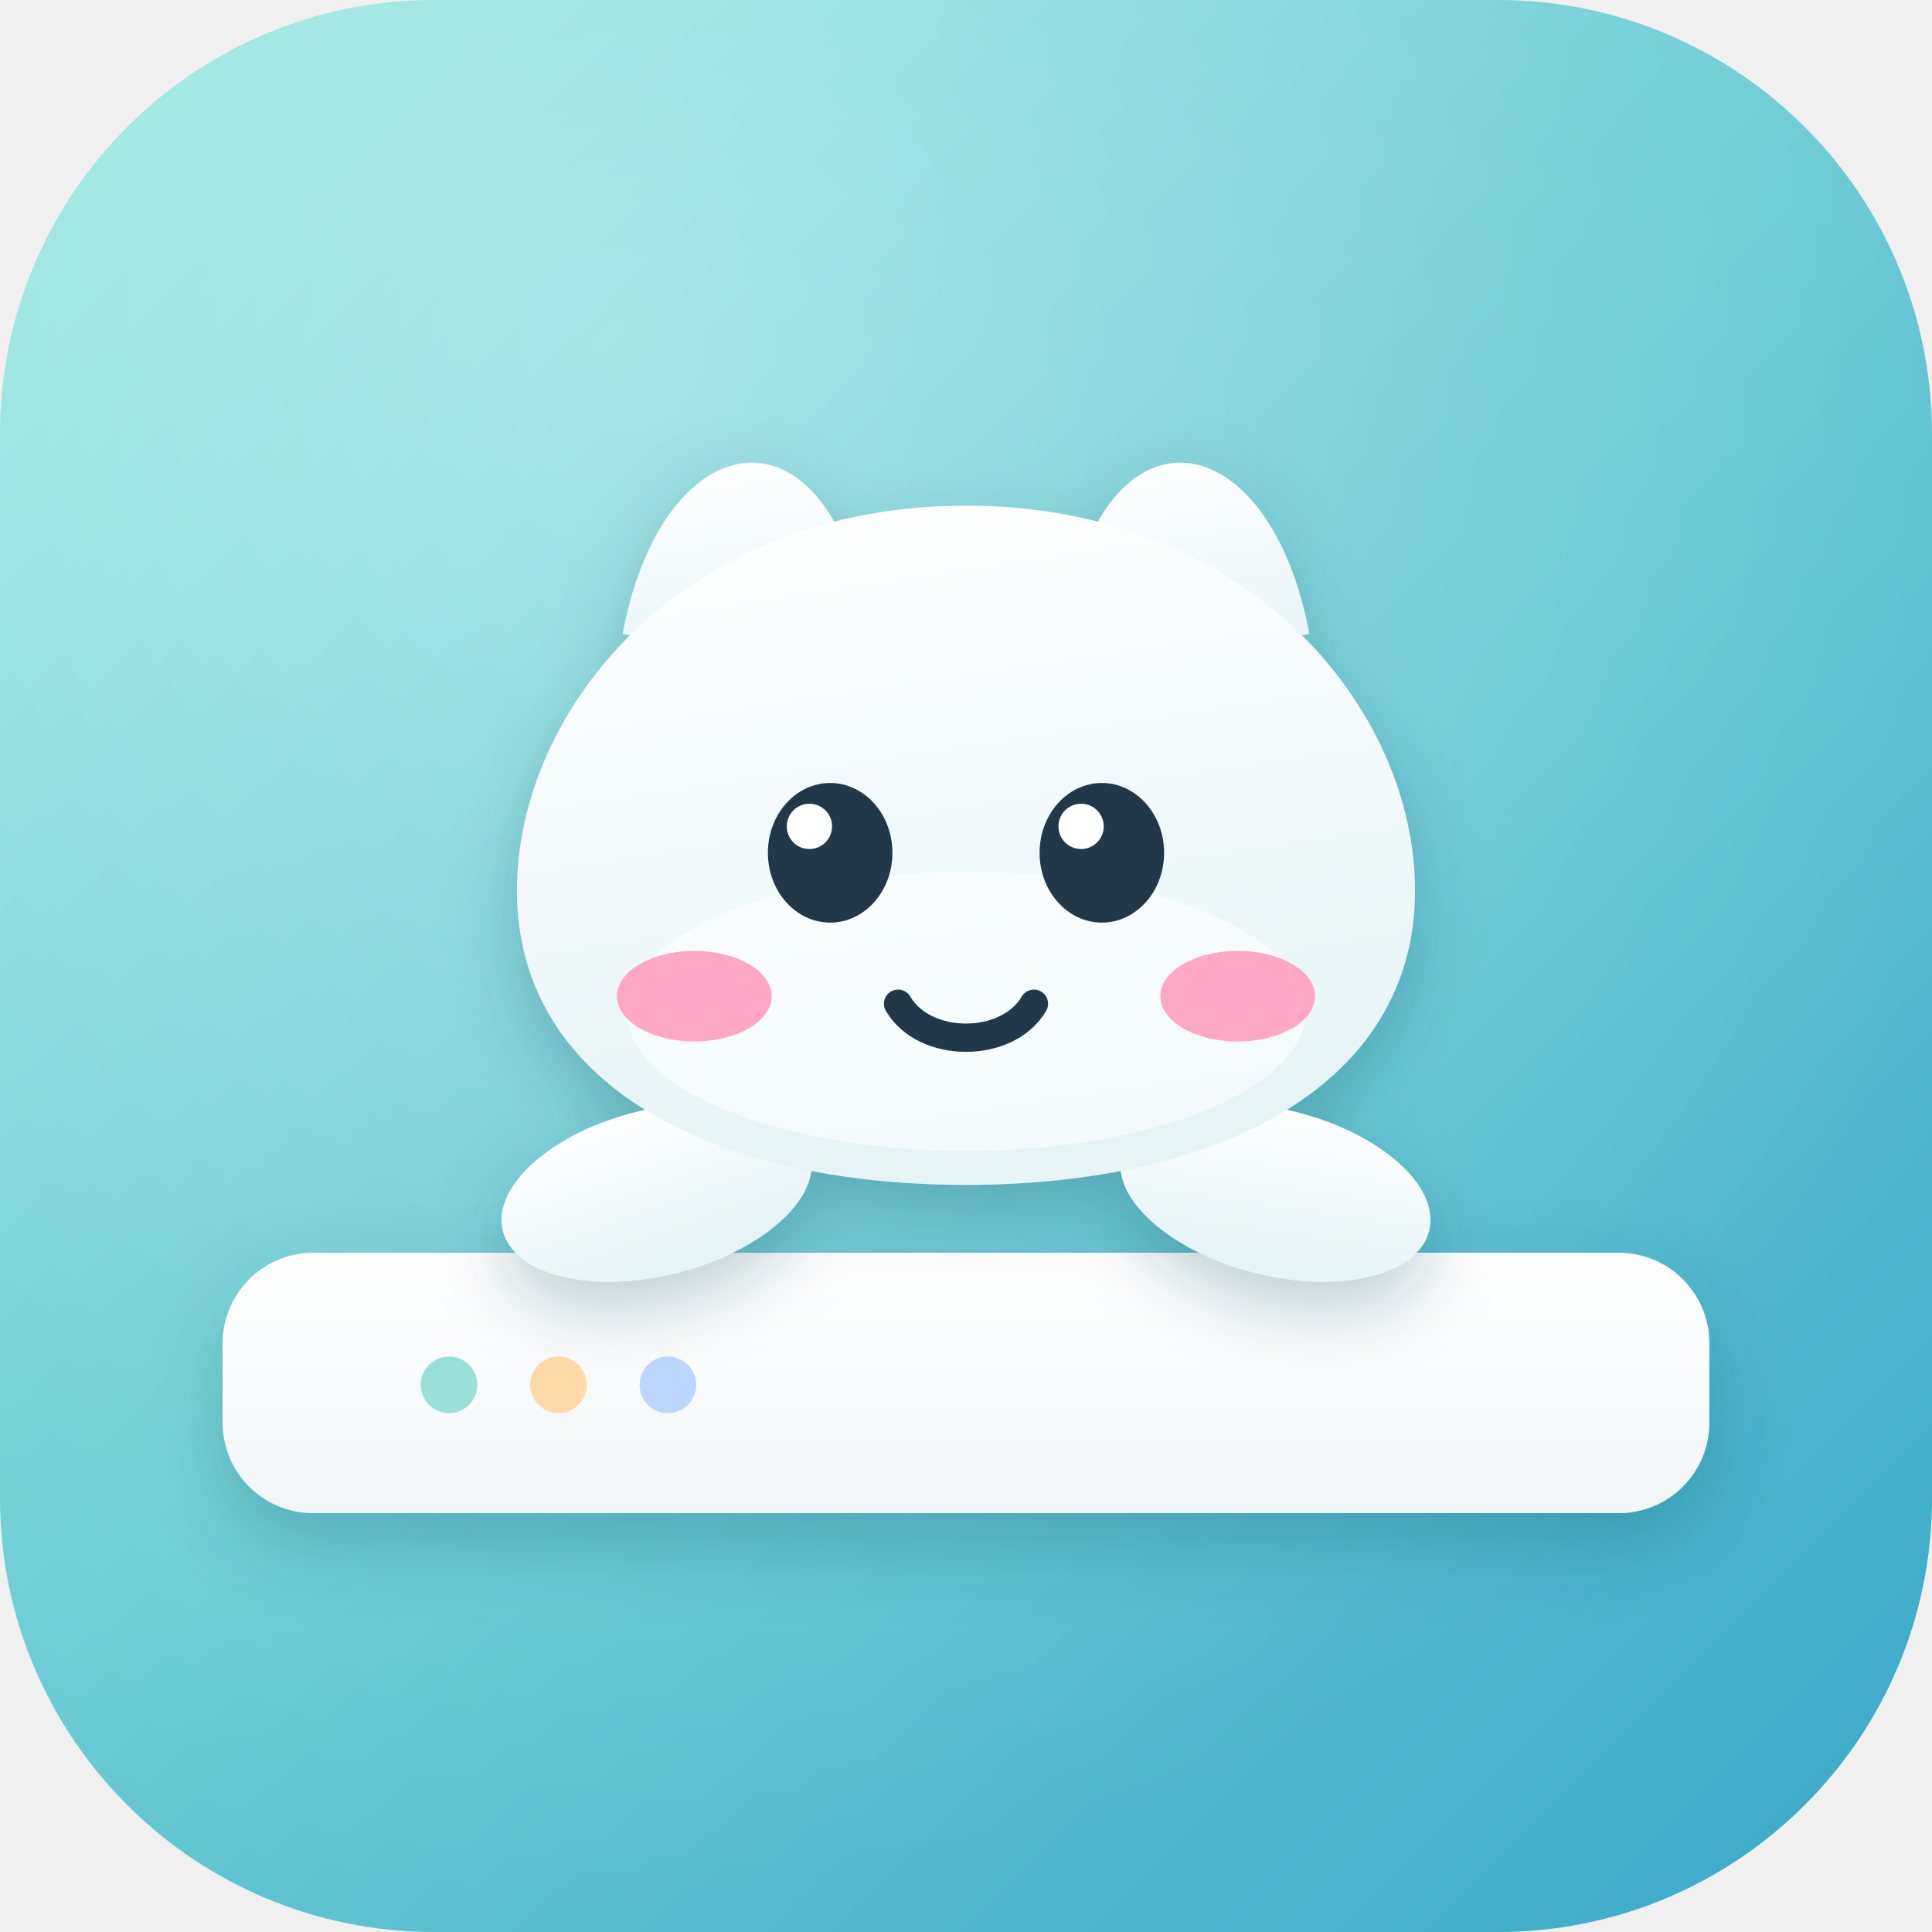
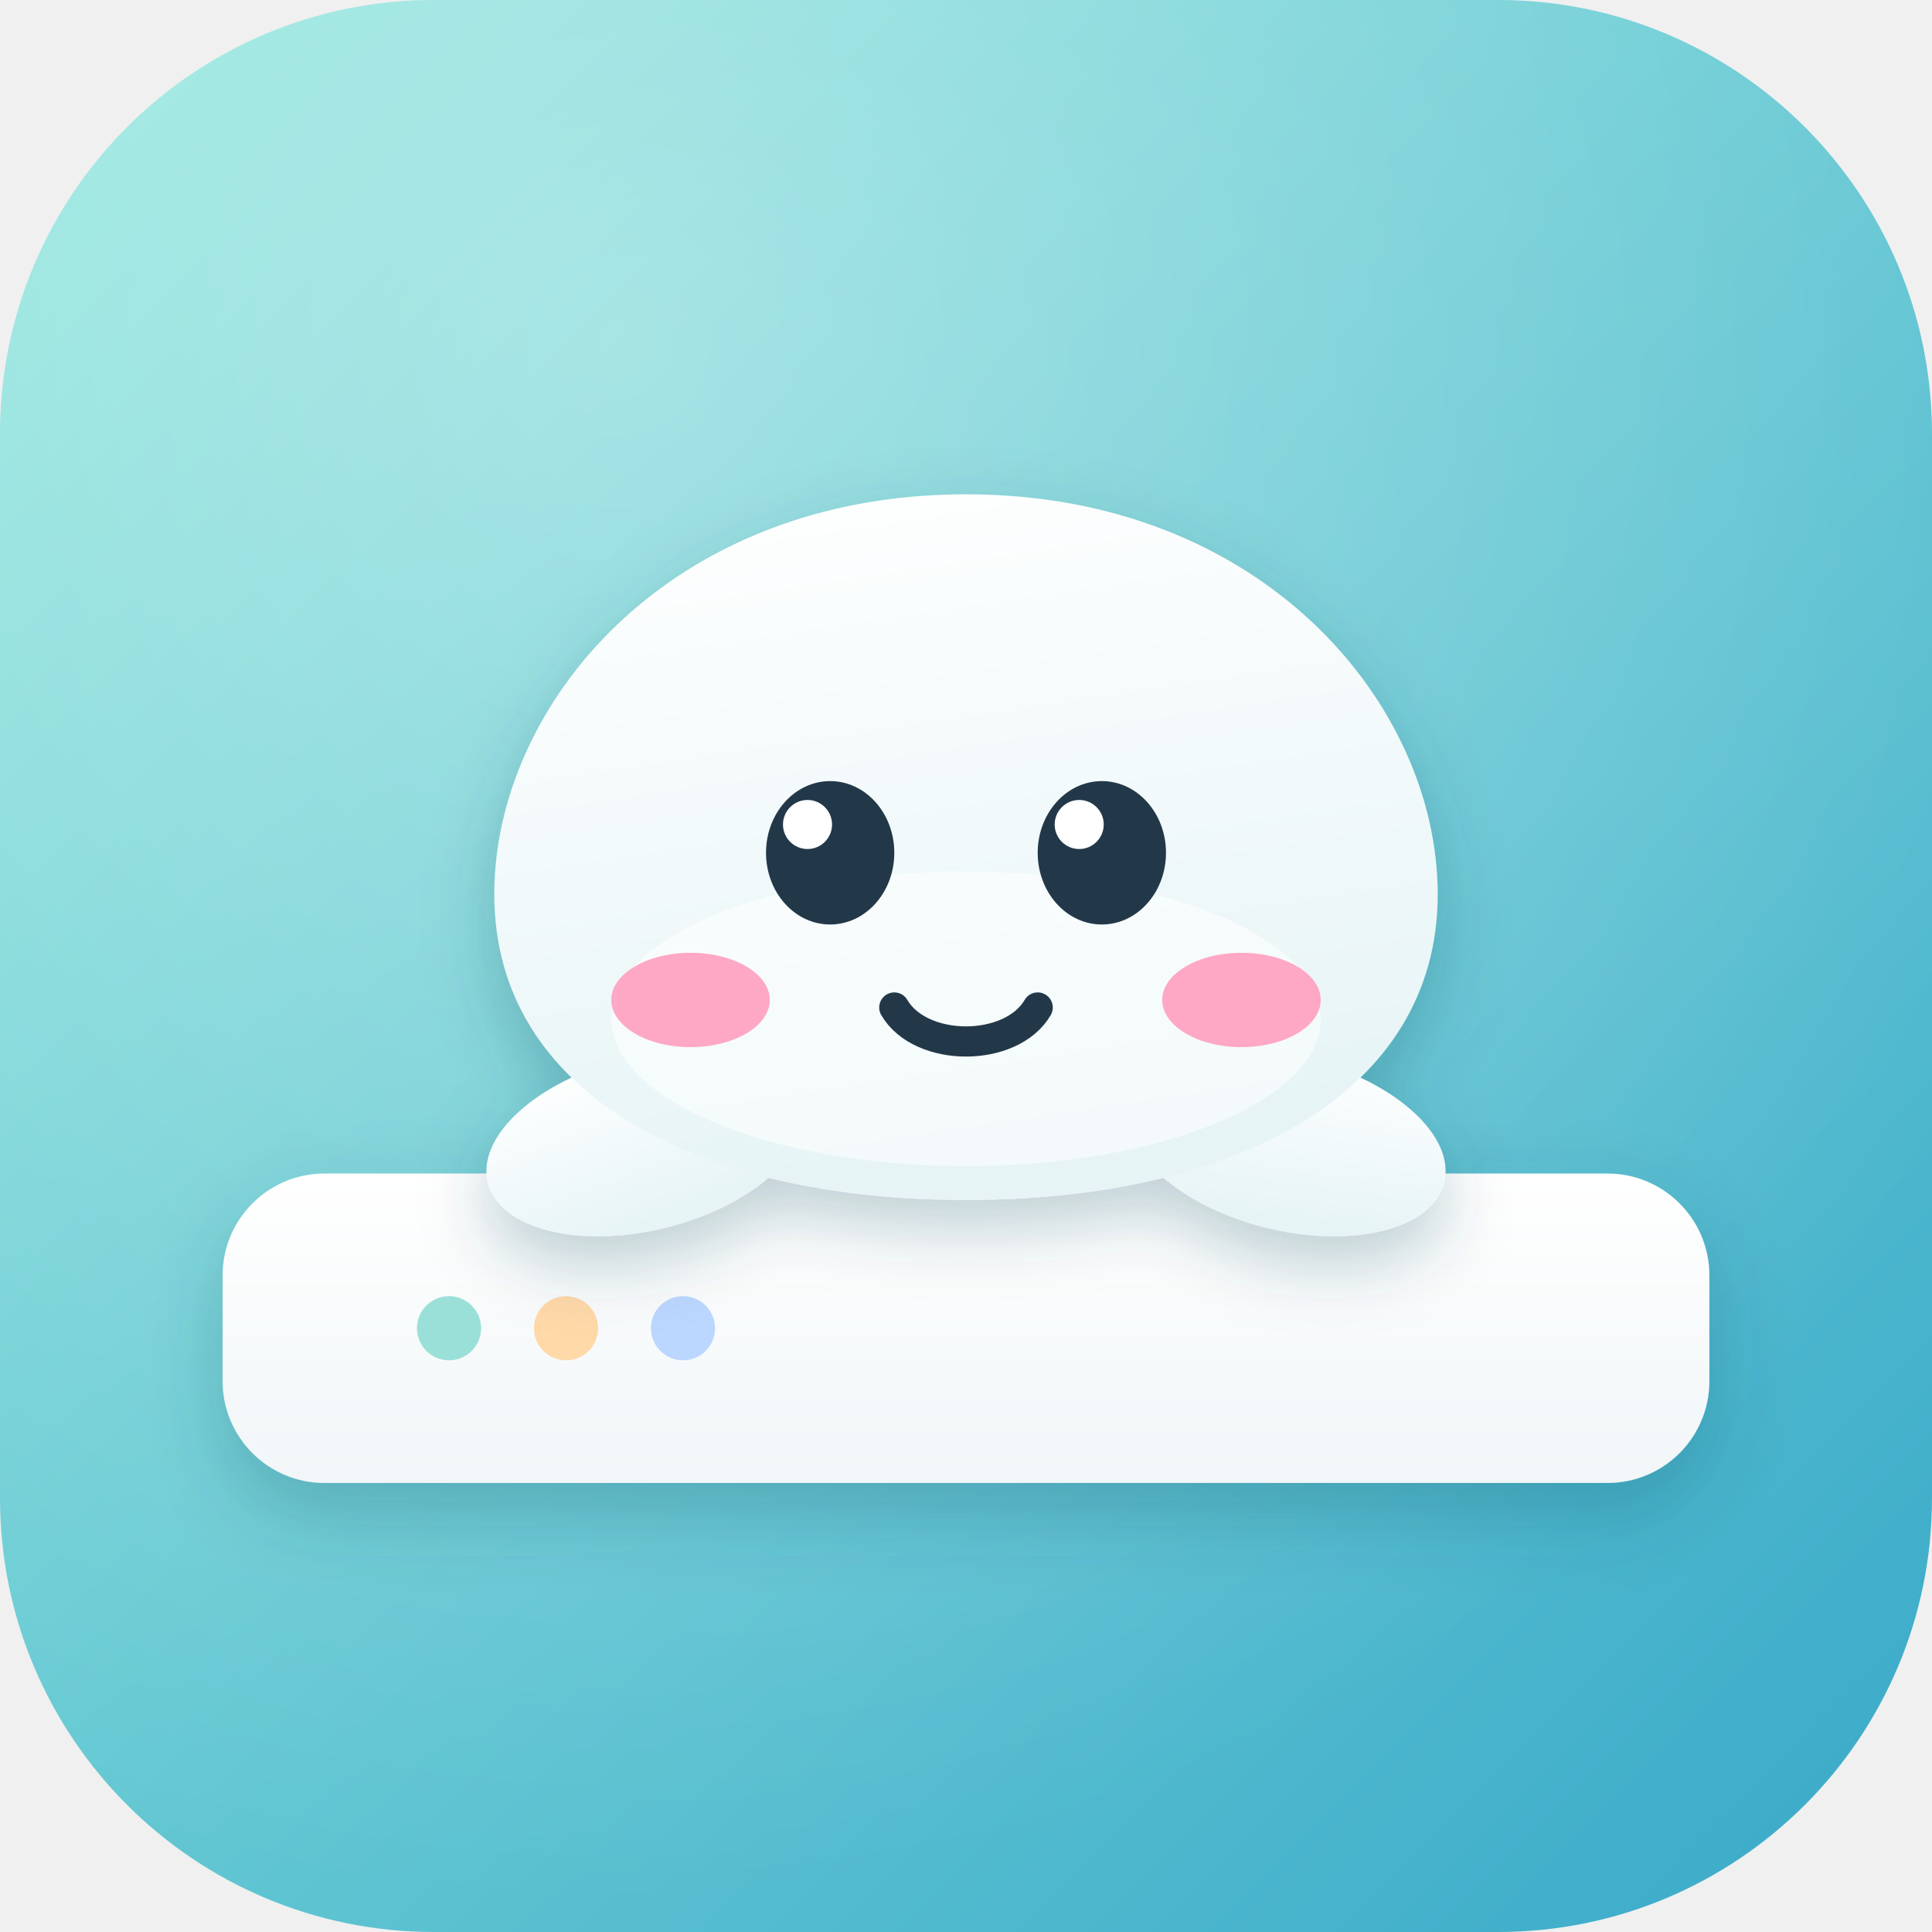
<svg xmlns="http://www.w3.org/2000/svg" width="1024" height="1024" viewBox="0 0 1024 1024">
  <defs>
    <linearGradient id="bg" x1="0" y1="0" x2="1" y2="1">
      <stop offset="0" stop-color="#8FE6DC" />
      <stop offset="1" stop-color="#39A9C9" />
    </linearGradient>
    <radialGradient id="glow" cx="0.32" cy="0.18" r="0.8">
      <stop offset="0" stop-color="#FFFFFF" stop-opacity="0.34" />
      <stop offset="1" stop-color="#FFFFFF" stop-opacity="0" />
    </radialGradient>
    <linearGradient id="skin" x1="0.1" y1="0" x2="0.3" y2="1">
      <stop offset="0" stop-color="#FFFFFF" />
      <stop offset="1" stop-color="#E6F4F6" />
    </linearGradient>
    <linearGradient id="bar" x1="0" y1="0" x2="0" y2="1">
      <stop offset="0" stop-color="#FFFFFF" />
      <stop offset="1" stop-color="#F1F6F8" />
    </linearGradient>
    <filter id="barShadow" x="-30%" y="-60%" width="160%" height="260%">
      <feDropShadow dx="0" dy="16" stdDeviation="20" flood-color="#0F4A57" flood-opacity="0.24" />
    </filter>
    <filter id="petShadow" x="-40%" y="-40%" width="180%" height="180%">
      <feDropShadow dx="0" dy="14" stdDeviation="18" flood-color="#0F4A57" flood-opacity="0.26" />
    </filter>
  </defs>
  <rect x="0" y="0" width="1024" height="1024" rx="230" fill="url(#bg)" />
  <rect x="0" y="0" width="1024" height="1024" rx="230" fill="url(#glow)" />
  <g filter="url(#barShadow)">
-     <rect x="118" y="664" width="788" height="138" rx="48" fill="url(#bar)" />
-     <circle cx="238" cy="734" r="15" fill="#9BE0D8" />
-     <circle cx="296" cy="734" r="15" fill="#FFD9A8" />
-     <circle cx="354" cy="734" r="15" fill="#BBD7FF" />
+     <rect x="118" y="622" width="788" height="164" rx="54" fill="url(#bar)" />
+     <circle cx="238" cy="704" r="17" fill="#9BE0D8" />
+     <circle cx="300" cy="704" r="17" fill="#FFD9A8" />
+     <circle cx="362" cy="704" r="17" fill="#BBD7FF" />
  </g>
  <g filter="url(#petShadow)">
-     <path d="M330 336c18-96 84-120 116-52l30 78Z" fill="url(#skin)" />
-     <path d="M694 336c-18-96-84-120-116-52l-30 78Z" fill="url(#skin)" />
-     <ellipse cx="348" cy="632" rx="84" ry="44" fill="url(#skin)" transform="rotate(-14 348 632)" />
-     <ellipse cx="676" cy="632" rx="84" ry="44" fill="url(#skin)" transform="rotate(14 676 632)" />
-     <path d="M512 268c150 0 238 108 238 204 0 102-102 156-238 156S274 574 274 472c0-96 88-204 238-204Z" fill="url(#skin)" />
-     <ellipse cx="512" cy="536" rx="180" ry="74" fill="#FFFFFF" opacity="0.55" />
-     <ellipse cx="440" cy="452" rx="33" ry="37" fill="#22384A" />
-     <ellipse cx="584" cy="452" rx="33" ry="37" fill="#22384A" />
-     <circle cx="429" cy="438" r="12" fill="#FFFFFF" />
-     <circle cx="573" cy="438" r="12" fill="#FFFFFF" />
-     <ellipse cx="368" cy="528" rx="41" ry="24" fill="#FF9EC0" opacity="0.9" />
-     <ellipse cx="656" cy="528" rx="41" ry="24" fill="#FF9EC0" opacity="0.9" />
-     <path d="M476 532c14 24 58 24 72 0" fill="none" stroke="#22384A" stroke-width="15" stroke-linecap="round" />
+     <path d="M352 372c26-88 78-104 104-56l34 66Z" fill="url(#skin)" />
+     <path d="M672 372c-26-88-78-104-104-56l-34 66Z" fill="url(#skin)" />
+     <ellipse cx="342" cy="606" rx="86" ry="46" fill="url(#skin)" transform="rotate(-14 342 606)" />
+     <ellipse cx="682" cy="606" rx="86" ry="46" fill="url(#skin)" transform="rotate(14 682 606)" />
+     <path d="M512 262c158 0 250 112 250 212 0 106-108 162-250 162S262 580 262 474c0-100 92-212 250-212Z" fill="url(#skin)" />
+     <ellipse cx="512" cy="540" rx="188" ry="78" fill="#FFFFFF" opacity="0.55" />
+     <ellipse cx="440" cy="452" rx="34" ry="38" fill="#22384A" />
+     <ellipse cx="584" cy="452" rx="34" ry="38" fill="#22384A" />
+     <circle cx="428" cy="437" r="13" fill="#FFFFFF" />
+     <circle cx="572" cy="437" r="13" fill="#FFFFFF" />
+     <ellipse cx="366" cy="530" rx="42" ry="25" fill="#FF9EC0" opacity="0.9" />
+     <ellipse cx="658" cy="530" rx="42" ry="25" fill="#FF9EC0" opacity="0.9" />
+     <path d="M474 534c14 24 62 24 76 0" fill="none" stroke="#22384A" stroke-width="16" stroke-linecap="round" />
  </g>
</svg>
